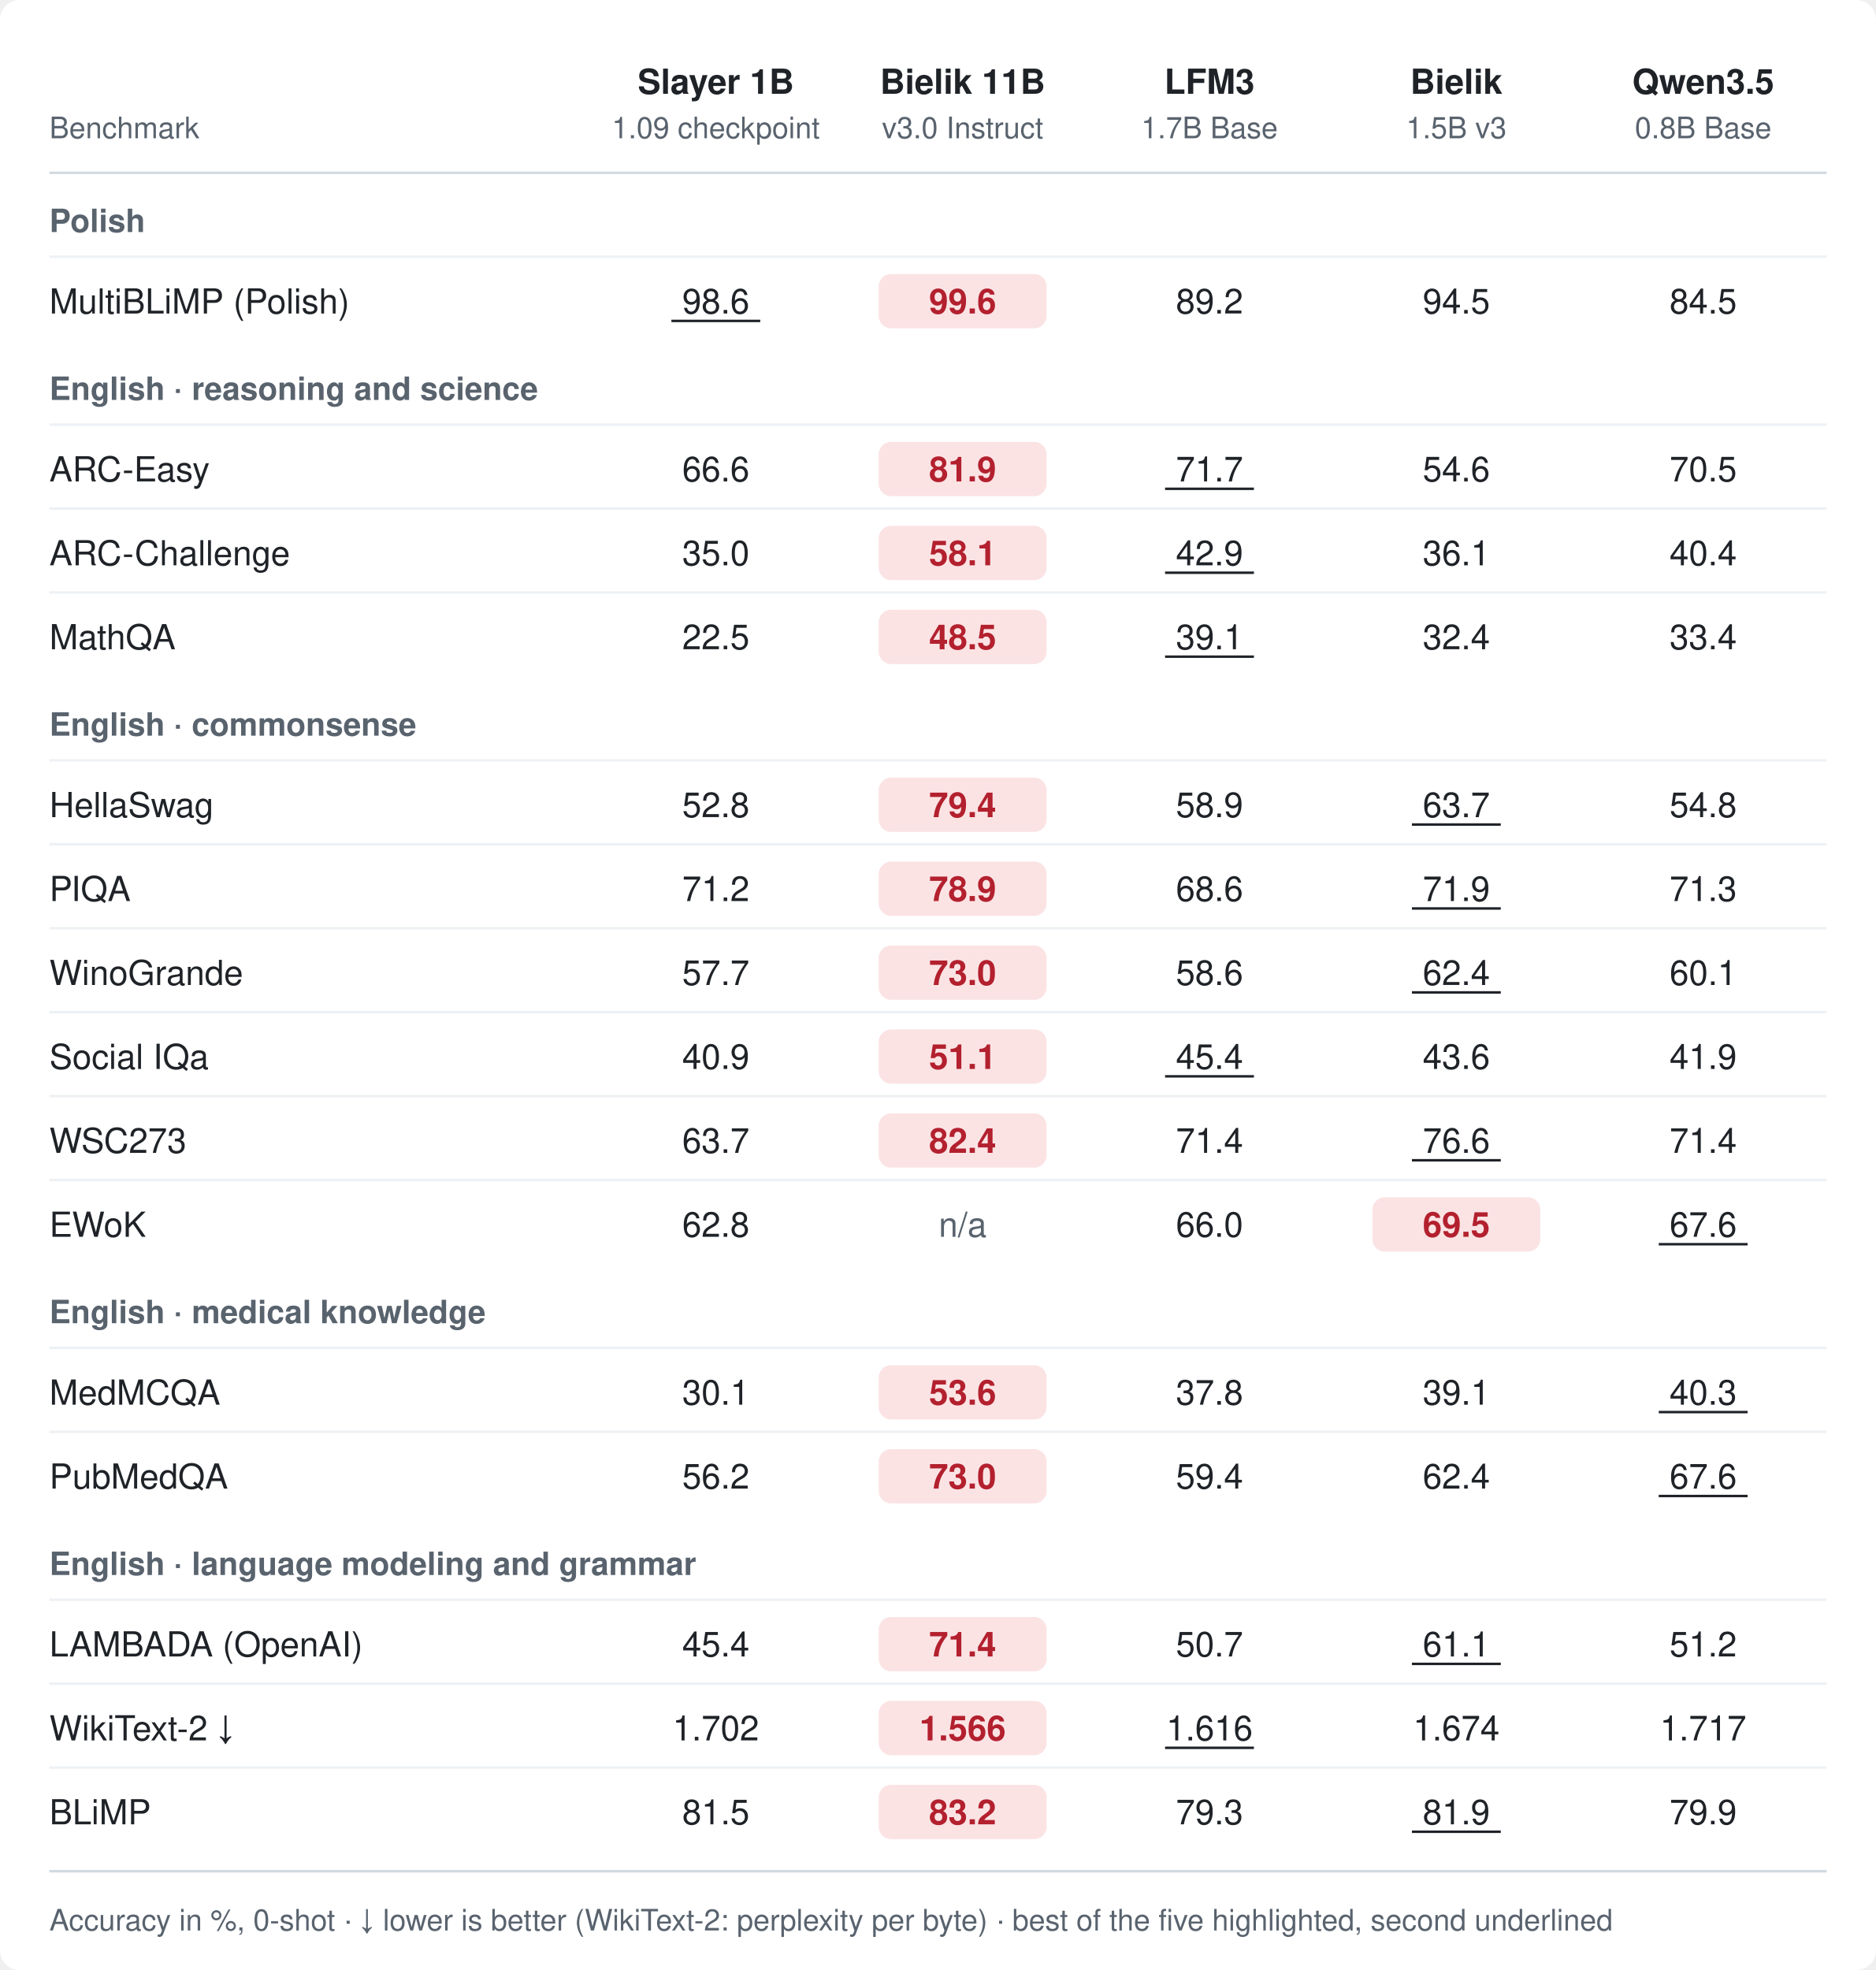
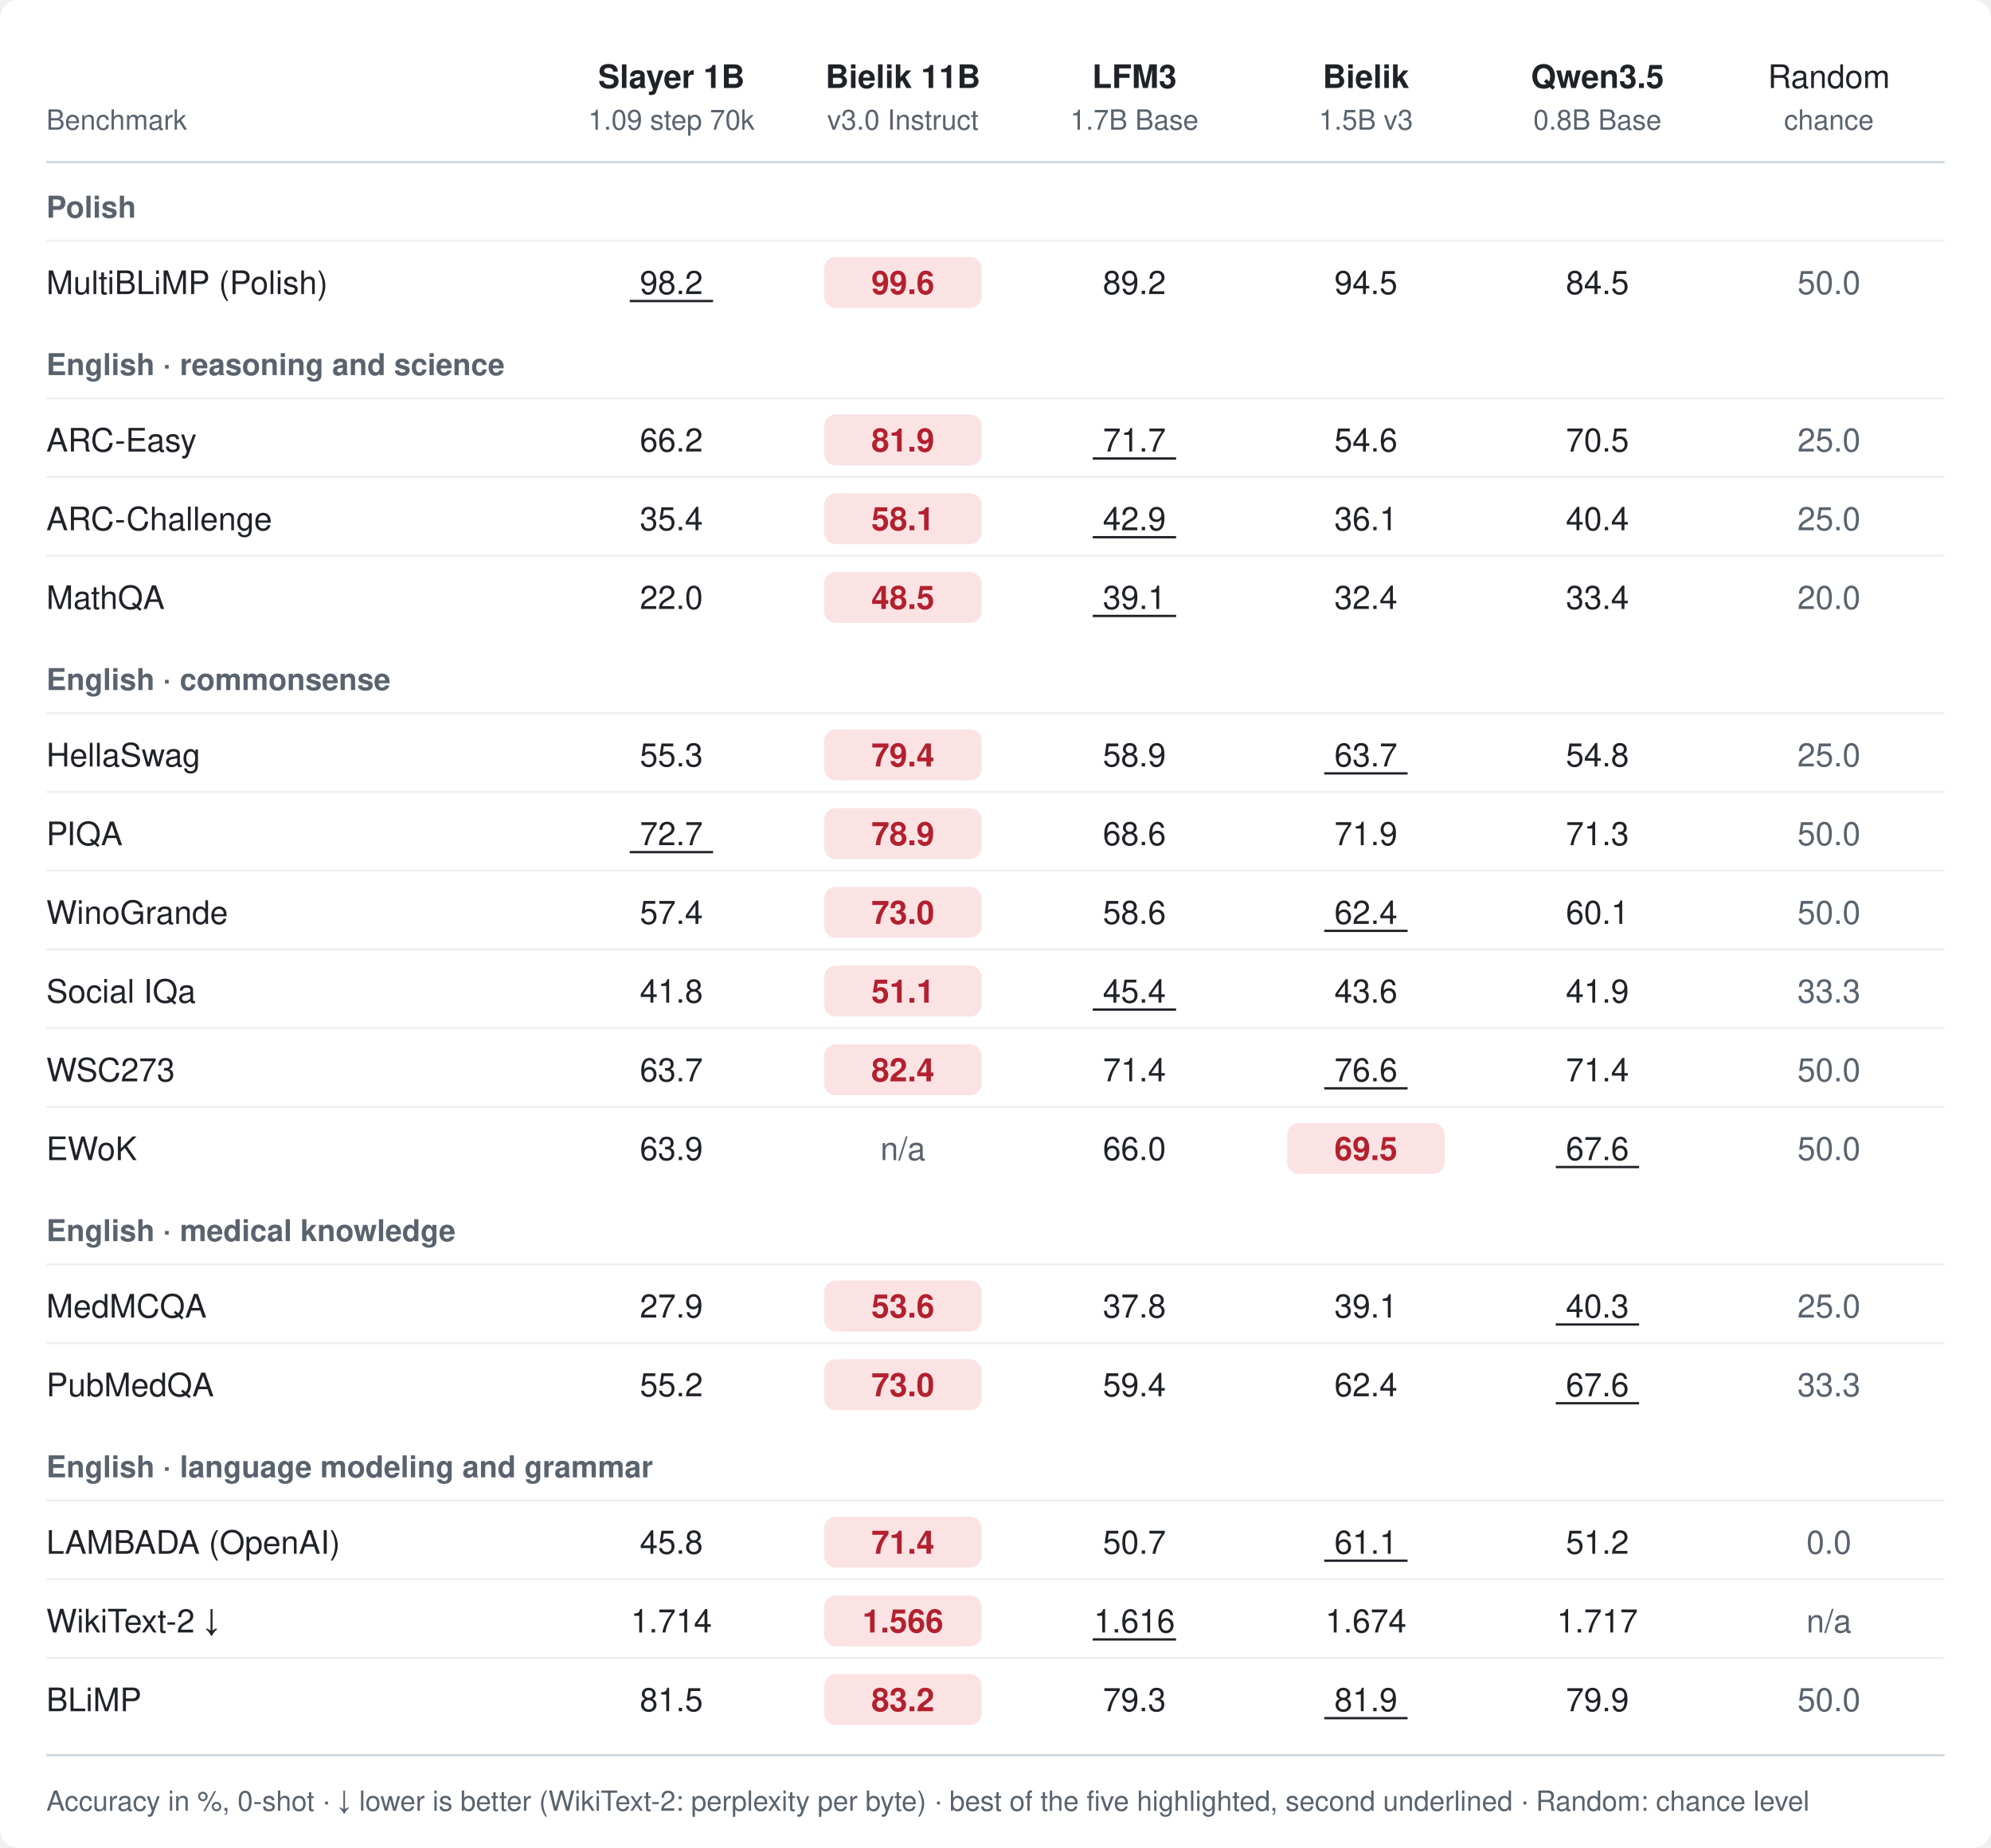
- <svg xmlns="http://www.w3.org/2000/svg" width="760" height="798" viewBox="0 0 760 798" font-family="-apple-system, BlinkMacSystemFont, 'Segoe UI', Helvetica, Arial, sans-serif" font-size="14" fill="#1f2328">
-   <rect width="760" height="798" rx="8" fill="#ffffff" />
+ <svg xmlns="http://www.w3.org/2000/svg" width="860" height="798" viewBox="0 0 860 798" font-family="-apple-system, BlinkMacSystemFont, 'Segoe UI', Helvetica, Arial, sans-serif" font-size="14" fill="#1f2328">
+   <rect width="860" height="798" rx="8" fill="#ffffff" />
  <text x="290.0" y="38" text-anchor="middle" font-weight="600">Slayer 1B</text>
-   <text x="290.0" y="56" text-anchor="middle" font-size="12" fill="#59636e">1.09 checkpoint</text>
+   <text x="290.0" y="56" text-anchor="middle" font-size="12" fill="#59636e">1.09 step 70k</text>
  <text x="390.0" y="38" text-anchor="middle" font-weight="600">Bielik 11B</text>
  <text x="390.0" y="56" text-anchor="middle" font-size="12" fill="#59636e">v3.0 Instruct</text>
  <text x="490.0" y="38" text-anchor="middle" font-weight="600">LFM3</text>
  <text x="490.0" y="56" text-anchor="middle" font-size="12" fill="#59636e">1.7B Base</text>
  <text x="590.0" y="38" text-anchor="middle" font-weight="600">Bielik</text>
  <text x="590.0" y="56" text-anchor="middle" font-size="12" fill="#59636e">1.5B v3</text>
  <text x="690.0" y="38" text-anchor="middle" font-weight="600">Qwen3.5</text>
  <text x="690.0" y="56" text-anchor="middle" font-size="12" fill="#59636e">0.8B Base</text>
+   <text x="790.0" y="38" text-anchor="middle" font-weight="400">Random</text>
+   <text x="790.0" y="56" text-anchor="middle" font-size="12" fill="#59636e">chance</text>
  <text x="20" y="56" font-size="12" fill="#59636e">Benchmark</text>
-   <line x1="20" x2="740" y1="70" y2="70" stroke="#d1d9e0" />
+   <line x1="20" x2="840" y1="70" y2="70" stroke="#d1d9e0" />
  <text x="20" y="94" font-size="13" font-weight="600" fill="#59636e">Polish</text>
-   <line x1="20" x2="740" y1="104" y2="104" stroke="#eef1f4" />
+   <line x1="20" x2="840" y1="104" y2="104" stroke="#eef1f4" />
  <text x="20" y="127">MultiBLiMP (Polish)</text>
  <line x1="272.0" x2="308.0" y1="130" y2="130" stroke="#1f2328" />
-   <text x="290.0" y="127" text-anchor="middle" data-benchmark="multiblimp-pl" data-model="slayer1b-1.09-k40000" data-rank="2">98.6</text>
+   <text x="290.0" y="127" text-anchor="middle" data-benchmark="multiblimp-pl" data-model="slayer1b-1.09-k70000" data-rank="2">98.2</text>
  <rect x="356.0" y="111" width="68" height="22" rx="5" fill="#fbe3e4" />
  <text x="390.0" y="127" text-anchor="middle" font-weight="700" fill="#b3202e" data-benchmark="multiblimp-pl" data-model="bielik-11b-v3-instruct" data-rank="1">99.6</text>
  <text x="490.0" y="127" text-anchor="middle" data-benchmark="multiblimp-pl" data-model="lfm3-1.7b-base" data-rank="4">89.2</text>
  <text x="590.0" y="127" text-anchor="middle" data-benchmark="multiblimp-pl" data-model="bielik-1.5b-v3" data-rank="3">94.5</text>
  <text x="690.0" y="127" text-anchor="middle" data-benchmark="multiblimp-pl" data-model="qwen3.5-0.8b-base" data-rank="5">84.5</text>
+   <text x="790.0" y="127" text-anchor="middle" fill="#59636e" data-chance="multiblimp-pl">50.0</text>
  <text x="20" y="162" font-size="13" font-weight="600" fill="#59636e">English · reasoning and science</text>
-   <line x1="20" x2="740" y1="172" y2="172" stroke="#eef1f4" />
+   <line x1="20" x2="840" y1="172" y2="172" stroke="#eef1f4" />
  <text x="20" y="195">ARC-Easy</text>
-   <text x="290.0" y="195" text-anchor="middle" data-benchmark="arc-easy" data-model="slayer1b-1.09-k40000" data-rank="4">66.6</text>
+   <text x="290.0" y="195" text-anchor="middle" data-benchmark="arc-easy" data-model="slayer1b-1.09-k70000" data-rank="4">66.2</text>
  <rect x="356.0" y="179" width="68" height="22" rx="5" fill="#fbe3e4" />
  <text x="390.0" y="195" text-anchor="middle" font-weight="700" fill="#b3202e" data-benchmark="arc-easy" data-model="bielik-11b-v3-instruct" data-rank="1">81.9</text>
  <line x1="472.0" x2="508.0" y1="198" y2="198" stroke="#1f2328" />
  <text x="490.0" y="195" text-anchor="middle" data-benchmark="arc-easy" data-model="lfm3-1.7b-base" data-rank="2">71.7</text>
  <text x="590.0" y="195" text-anchor="middle" data-benchmark="arc-easy" data-model="bielik-1.5b-v3" data-rank="5">54.6</text>
  <text x="690.0" y="195" text-anchor="middle" data-benchmark="arc-easy" data-model="qwen3.5-0.8b-base" data-rank="3">70.5</text>
-   <line x1="20" x2="740" y1="206" y2="206" stroke="#eef1f4" />
+   <text x="790.0" y="195" text-anchor="middle" fill="#59636e" data-chance="arc-easy">25.0</text>
+   <line x1="20" x2="840" y1="206" y2="206" stroke="#eef1f4" />
  <text x="20" y="229">ARC-Challenge</text>
-   <text x="290.0" y="229" text-anchor="middle" data-benchmark="arc-challenge" data-model="slayer1b-1.09-k40000" data-rank="5">35.0</text>
+   <text x="290.0" y="229" text-anchor="middle" data-benchmark="arc-challenge" data-model="slayer1b-1.09-k70000" data-rank="5">35.4</text>
  <rect x="356.0" y="213" width="68" height="22" rx="5" fill="#fbe3e4" />
  <text x="390.0" y="229" text-anchor="middle" font-weight="700" fill="#b3202e" data-benchmark="arc-challenge" data-model="bielik-11b-v3-instruct" data-rank="1">58.1</text>
  <line x1="472.0" x2="508.0" y1="232" y2="232" stroke="#1f2328" />
  <text x="490.0" y="229" text-anchor="middle" data-benchmark="arc-challenge" data-model="lfm3-1.7b-base" data-rank="2">42.9</text>
  <text x="590.0" y="229" text-anchor="middle" data-benchmark="arc-challenge" data-model="bielik-1.5b-v3" data-rank="4">36.1</text>
  <text x="690.0" y="229" text-anchor="middle" data-benchmark="arc-challenge" data-model="qwen3.5-0.8b-base" data-rank="3">40.4</text>
-   <line x1="20" x2="740" y1="240" y2="240" stroke="#eef1f4" />
+   <text x="790.0" y="229" text-anchor="middle" fill="#59636e" data-chance="arc-challenge">25.0</text>
+   <line x1="20" x2="840" y1="240" y2="240" stroke="#eef1f4" />
  <text x="20" y="263">MathQA</text>
-   <text x="290.0" y="263" text-anchor="middle" data-benchmark="mathqa" data-model="slayer1b-1.09-k40000" data-rank="5">22.5</text>
+   <text x="290.0" y="263" text-anchor="middle" data-benchmark="mathqa" data-model="slayer1b-1.09-k70000" data-rank="5">22.0</text>
  <rect x="356.0" y="247" width="68" height="22" rx="5" fill="#fbe3e4" />
  <text x="390.0" y="263" text-anchor="middle" font-weight="700" fill="#b3202e" data-benchmark="mathqa" data-model="bielik-11b-v3-instruct" data-rank="1">48.5</text>
  <line x1="472.0" x2="508.0" y1="266" y2="266" stroke="#1f2328" />
  <text x="490.0" y="263" text-anchor="middle" data-benchmark="mathqa" data-model="lfm3-1.7b-base" data-rank="2">39.1</text>
  <text x="590.0" y="263" text-anchor="middle" data-benchmark="mathqa" data-model="bielik-1.5b-v3" data-rank="4">32.4</text>
  <text x="690.0" y="263" text-anchor="middle" data-benchmark="mathqa" data-model="qwen3.5-0.8b-base" data-rank="3">33.4</text>
+   <text x="790.0" y="263" text-anchor="middle" fill="#59636e" data-chance="mathqa">20.0</text>
  <text x="20" y="298" font-size="13" font-weight="600" fill="#59636e">English · commonsense</text>
-   <line x1="20" x2="740" y1="308" y2="308" stroke="#eef1f4" />
+   <line x1="20" x2="840" y1="308" y2="308" stroke="#eef1f4" />
  <text x="20" y="331">HellaSwag</text>
-   <text x="290.0" y="331" text-anchor="middle" data-benchmark="hellaswag" data-model="slayer1b-1.09-k40000" data-rank="5">52.8</text>
+   <text x="290.0" y="331" text-anchor="middle" data-benchmark="hellaswag" data-model="slayer1b-1.09-k70000" data-rank="4">55.3</text>
  <rect x="356.0" y="315" width="68" height="22" rx="5" fill="#fbe3e4" />
  <text x="390.0" y="331" text-anchor="middle" font-weight="700" fill="#b3202e" data-benchmark="hellaswag" data-model="bielik-11b-v3-instruct" data-rank="1">79.4</text>
  <text x="490.0" y="331" text-anchor="middle" data-benchmark="hellaswag" data-model="lfm3-1.7b-base" data-rank="3">58.9</text>
  <line x1="572.0" x2="608.0" y1="334" y2="334" stroke="#1f2328" />
  <text x="590.0" y="331" text-anchor="middle" data-benchmark="hellaswag" data-model="bielik-1.5b-v3" data-rank="2">63.7</text>
-   <text x="690.0" y="331" text-anchor="middle" data-benchmark="hellaswag" data-model="qwen3.5-0.8b-base" data-rank="4">54.8</text>
-   <line x1="20" x2="740" y1="342" y2="342" stroke="#eef1f4" />
+   <text x="690.0" y="331" text-anchor="middle" data-benchmark="hellaswag" data-model="qwen3.5-0.8b-base" data-rank="5">54.8</text>
+   <text x="790.0" y="331" text-anchor="middle" fill="#59636e" data-chance="hellaswag">25.0</text>
+   <line x1="20" x2="840" y1="342" y2="342" stroke="#eef1f4" />
  <text x="20" y="365">PIQA</text>
-   <text x="290.0" y="365" text-anchor="middle" data-benchmark="piqa" data-model="slayer1b-1.09-k40000" data-rank="4">71.2</text>
+   <line x1="272.0" x2="308.0" y1="368" y2="368" stroke="#1f2328" />
+   <text x="290.0" y="365" text-anchor="middle" data-benchmark="piqa" data-model="slayer1b-1.09-k70000" data-rank="2">72.7</text>
  <rect x="356.0" y="349" width="68" height="22" rx="5" fill="#fbe3e4" />
  <text x="390.0" y="365" text-anchor="middle" font-weight="700" fill="#b3202e" data-benchmark="piqa" data-model="bielik-11b-v3-instruct" data-rank="1">78.9</text>
  <text x="490.0" y="365" text-anchor="middle" data-benchmark="piqa" data-model="lfm3-1.7b-base" data-rank="5">68.6</text>
-   <line x1="572.0" x2="608.0" y1="368" y2="368" stroke="#1f2328" />
-   <text x="590.0" y="365" text-anchor="middle" data-benchmark="piqa" data-model="bielik-1.5b-v3" data-rank="2">71.9</text>
-   <text x="690.0" y="365" text-anchor="middle" data-benchmark="piqa" data-model="qwen3.5-0.8b-base" data-rank="3">71.3</text>
-   <line x1="20" x2="740" y1="376" y2="376" stroke="#eef1f4" />
+   <text x="590.0" y="365" text-anchor="middle" data-benchmark="piqa" data-model="bielik-1.5b-v3" data-rank="3">71.9</text>
+   <text x="690.0" y="365" text-anchor="middle" data-benchmark="piqa" data-model="qwen3.5-0.8b-base" data-rank="4">71.3</text>
+   <text x="790.0" y="365" text-anchor="middle" fill="#59636e" data-chance="piqa">50.0</text>
+   <line x1="20" x2="840" y1="376" y2="376" stroke="#eef1f4" />
  <text x="20" y="399">WinoGrande</text>
-   <text x="290.0" y="399" text-anchor="middle" data-benchmark="winogrande" data-model="slayer1b-1.09-k40000" data-rank="5">57.7</text>
+   <text x="290.0" y="399" text-anchor="middle" data-benchmark="winogrande" data-model="slayer1b-1.09-k70000" data-rank="5">57.4</text>
  <rect x="356.0" y="383" width="68" height="22" rx="5" fill="#fbe3e4" />
  <text x="390.0" y="399" text-anchor="middle" font-weight="700" fill="#b3202e" data-benchmark="winogrande" data-model="bielik-11b-v3-instruct" data-rank="1">73.0</text>
  <text x="490.0" y="399" text-anchor="middle" data-benchmark="winogrande" data-model="lfm3-1.7b-base" data-rank="4">58.6</text>
  <line x1="572.0" x2="608.0" y1="402" y2="402" stroke="#1f2328" />
  <text x="590.0" y="399" text-anchor="middle" data-benchmark="winogrande" data-model="bielik-1.5b-v3" data-rank="2">62.4</text>
  <text x="690.0" y="399" text-anchor="middle" data-benchmark="winogrande" data-model="qwen3.5-0.8b-base" data-rank="3">60.1</text>
-   <line x1="20" x2="740" y1="410" y2="410" stroke="#eef1f4" />
+   <text x="790.0" y="399" text-anchor="middle" fill="#59636e" data-chance="winogrande">50.0</text>
+   <line x1="20" x2="840" y1="410" y2="410" stroke="#eef1f4" />
  <text x="20" y="433">Social IQa</text>
-   <text x="290.0" y="433" text-anchor="middle" data-benchmark="social-iqa" data-model="slayer1b-1.09-k40000" data-rank="5">40.9</text>
+   <text x="290.0" y="433" text-anchor="middle" data-benchmark="social-iqa" data-model="slayer1b-1.09-k70000" data-rank="5">41.8</text>
  <rect x="356.0" y="417" width="68" height="22" rx="5" fill="#fbe3e4" />
  <text x="390.0" y="433" text-anchor="middle" font-weight="700" fill="#b3202e" data-benchmark="social-iqa" data-model="bielik-11b-v3-instruct" data-rank="1">51.1</text>
  <line x1="472.0" x2="508.0" y1="436" y2="436" stroke="#1f2328" />
  <text x="490.0" y="433" text-anchor="middle" data-benchmark="social-iqa" data-model="lfm3-1.7b-base" data-rank="2">45.4</text>
  <text x="590.0" y="433" text-anchor="middle" data-benchmark="social-iqa" data-model="bielik-1.5b-v3" data-rank="3">43.6</text>
  <text x="690.0" y="433" text-anchor="middle" data-benchmark="social-iqa" data-model="qwen3.5-0.8b-base" data-rank="4">41.9</text>
-   <line x1="20" x2="740" y1="444" y2="444" stroke="#eef1f4" />
+   <text x="790.0" y="433" text-anchor="middle" fill="#59636e" data-chance="social-iqa">33.3</text>
+   <line x1="20" x2="840" y1="444" y2="444" stroke="#eef1f4" />
  <text x="20" y="467">WSC273</text>
-   <text x="290.0" y="467" text-anchor="middle" data-benchmark="wsc273" data-model="slayer1b-1.09-k40000" data-rank="4">63.7</text>
+   <text x="290.0" y="467" text-anchor="middle" data-benchmark="wsc273" data-model="slayer1b-1.09-k70000" data-rank="4">63.7</text>
  <rect x="356.0" y="451" width="68" height="22" rx="5" fill="#fbe3e4" />
  <text x="390.0" y="467" text-anchor="middle" font-weight="700" fill="#b3202e" data-benchmark="wsc273" data-model="bielik-11b-v3-instruct" data-rank="1">82.4</text>
  <text x="490.0" y="467" text-anchor="middle" data-benchmark="wsc273" data-model="lfm3-1.7b-base" data-rank="3">71.4</text>
  <line x1="572.0" x2="608.0" y1="470" y2="470" stroke="#1f2328" />
  <text x="590.0" y="467" text-anchor="middle" data-benchmark="wsc273" data-model="bielik-1.5b-v3" data-rank="2">76.6</text>
  <text x="690.0" y="467" text-anchor="middle" data-benchmark="wsc273" data-model="qwen3.5-0.8b-base" data-rank="3">71.4</text>
-   <line x1="20" x2="740" y1="478" y2="478" stroke="#eef1f4" />
+   <text x="790.0" y="467" text-anchor="middle" fill="#59636e" data-chance="wsc273">50.0</text>
+   <line x1="20" x2="840" y1="478" y2="478" stroke="#eef1f4" />
  <text x="20" y="501">EWoK</text>
-   <text x="290.0" y="501" text-anchor="middle" data-benchmark="ewok" data-model="slayer1b-1.09-k40000" data-rank="4">62.8</text>
+   <text x="290.0" y="501" text-anchor="middle" data-benchmark="ewok" data-model="slayer1b-1.09-k70000" data-rank="4">63.9</text>
  <text x="390.0" y="501" text-anchor="middle" fill="#59636e" data-benchmark="ewok" data-model="bielik-11b-v3-instruct" data-rank="0">n/a</text>
  <text x="490.0" y="501" text-anchor="middle" data-benchmark="ewok" data-model="lfm3-1.7b-base" data-rank="3">66.0</text>
  <rect x="556.0" y="485" width="68" height="22" rx="5" fill="#fbe3e4" />
  <text x="590.0" y="501" text-anchor="middle" font-weight="700" fill="#b3202e" data-benchmark="ewok" data-model="bielik-1.5b-v3" data-rank="1">69.5</text>
  <line x1="672.0" x2="708.0" y1="504" y2="504" stroke="#1f2328" />
  <text x="690.0" y="501" text-anchor="middle" data-benchmark="ewok" data-model="qwen3.5-0.8b-base" data-rank="2">67.6</text>
+   <text x="790.0" y="501" text-anchor="middle" fill="#59636e" data-chance="ewok">50.0</text>
  <text x="20" y="536" font-size="13" font-weight="600" fill="#59636e">English · medical knowledge</text>
-   <line x1="20" x2="740" y1="546" y2="546" stroke="#eef1f4" />
+   <line x1="20" x2="840" y1="546" y2="546" stroke="#eef1f4" />
  <text x="20" y="569">MedMCQA</text>
-   <text x="290.0" y="569" text-anchor="middle" data-benchmark="medmcqa" data-model="slayer1b-1.09-k40000" data-rank="5">30.1</text>
+   <text x="290.0" y="569" text-anchor="middle" data-benchmark="medmcqa" data-model="slayer1b-1.09-k70000" data-rank="5">27.9</text>
  <rect x="356.0" y="553" width="68" height="22" rx="5" fill="#fbe3e4" />
  <text x="390.0" y="569" text-anchor="middle" font-weight="700" fill="#b3202e" data-benchmark="medmcqa" data-model="bielik-11b-v3-instruct" data-rank="1">53.6</text>
  <text x="490.0" y="569" text-anchor="middle" data-benchmark="medmcqa" data-model="lfm3-1.7b-base" data-rank="4">37.8</text>
  <text x="590.0" y="569" text-anchor="middle" data-benchmark="medmcqa" data-model="bielik-1.5b-v3" data-rank="3">39.1</text>
  <line x1="672.0" x2="708.0" y1="572" y2="572" stroke="#1f2328" />
  <text x="690.0" y="569" text-anchor="middle" data-benchmark="medmcqa" data-model="qwen3.5-0.8b-base" data-rank="2">40.3</text>
-   <line x1="20" x2="740" y1="580" y2="580" stroke="#eef1f4" />
+   <text x="790.0" y="569" text-anchor="middle" fill="#59636e" data-chance="medmcqa">25.0</text>
+   <line x1="20" x2="840" y1="580" y2="580" stroke="#eef1f4" />
  <text x="20" y="603">PubMedQA</text>
-   <text x="290.0" y="603" text-anchor="middle" data-benchmark="pubmedqa" data-model="slayer1b-1.09-k40000" data-rank="5">56.2</text>
+   <text x="290.0" y="603" text-anchor="middle" data-benchmark="pubmedqa" data-model="slayer1b-1.09-k70000" data-rank="5">55.2</text>
  <rect x="356.0" y="587" width="68" height="22" rx="5" fill="#fbe3e4" />
  <text x="390.0" y="603" text-anchor="middle" font-weight="700" fill="#b3202e" data-benchmark="pubmedqa" data-model="bielik-11b-v3-instruct" data-rank="1">73.0</text>
  <text x="490.0" y="603" text-anchor="middle" data-benchmark="pubmedqa" data-model="lfm3-1.7b-base" data-rank="4">59.4</text>
  <text x="590.0" y="603" text-anchor="middle" data-benchmark="pubmedqa" data-model="bielik-1.5b-v3" data-rank="3">62.4</text>
  <line x1="672.0" x2="708.0" y1="606" y2="606" stroke="#1f2328" />
  <text x="690.0" y="603" text-anchor="middle" data-benchmark="pubmedqa" data-model="qwen3.5-0.8b-base" data-rank="2">67.6</text>
+   <text x="790.0" y="603" text-anchor="middle" fill="#59636e" data-chance="pubmedqa">33.3</text>
  <text x="20" y="638" font-size="13" font-weight="600" fill="#59636e">English · language modeling and grammar</text>
-   <line x1="20" x2="740" y1="648" y2="648" stroke="#eef1f4" />
+   <line x1="20" x2="840" y1="648" y2="648" stroke="#eef1f4" />
  <text x="20" y="671">LAMBADA (OpenAI)</text>
-   <text x="290.0" y="671" text-anchor="middle" data-benchmark="lambada" data-model="slayer1b-1.09-k40000" data-rank="5">45.4</text>
+   <text x="290.0" y="671" text-anchor="middle" data-benchmark="lambada" data-model="slayer1b-1.09-k70000" data-rank="5">45.8</text>
  <rect x="356.0" y="655" width="68" height="22" rx="5" fill="#fbe3e4" />
  <text x="390.0" y="671" text-anchor="middle" font-weight="700" fill="#b3202e" data-benchmark="lambada" data-model="bielik-11b-v3-instruct" data-rank="1">71.4</text>
  <text x="490.0" y="671" text-anchor="middle" data-benchmark="lambada" data-model="lfm3-1.7b-base" data-rank="4">50.7</text>
  <line x1="572.0" x2="608.0" y1="674" y2="674" stroke="#1f2328" />
  <text x="590.0" y="671" text-anchor="middle" data-benchmark="lambada" data-model="bielik-1.5b-v3" data-rank="2">61.1</text>
  <text x="690.0" y="671" text-anchor="middle" data-benchmark="lambada" data-model="qwen3.5-0.8b-base" data-rank="3">51.2</text>
-   <line x1="20" x2="740" y1="682" y2="682" stroke="#eef1f4" />
+   <text x="790.0" y="671" text-anchor="middle" fill="#59636e" data-chance="lambada">0.0</text>
+   <line x1="20" x2="840" y1="682" y2="682" stroke="#eef1f4" />
  <text x="20" y="705">WikiText-2 ↓</text>
-   <text x="290.0" y="705" text-anchor="middle" data-benchmark="wikitext-2" data-model="slayer1b-1.09-k40000" data-rank="4">1.702</text>
+   <text x="290.0" y="705" text-anchor="middle" data-benchmark="wikitext-2" data-model="slayer1b-1.09-k70000" data-rank="4">1.714</text>
  <rect x="356.0" y="689" width="68" height="22" rx="5" fill="#fbe3e4" />
  <text x="390.0" y="705" text-anchor="middle" font-weight="700" fill="#b3202e" data-benchmark="wikitext-2" data-model="bielik-11b-v3-instruct" data-rank="1">1.566</text>
  <line x1="472.0" x2="508.0" y1="708" y2="708" stroke="#1f2328" />
  <text x="490.0" y="705" text-anchor="middle" data-benchmark="wikitext-2" data-model="lfm3-1.7b-base" data-rank="2">1.616</text>
  <text x="590.0" y="705" text-anchor="middle" data-benchmark="wikitext-2" data-model="bielik-1.5b-v3" data-rank="3">1.674</text>
  <text x="690.0" y="705" text-anchor="middle" data-benchmark="wikitext-2" data-model="qwen3.5-0.8b-base" data-rank="5">1.717</text>
-   <line x1="20" x2="740" y1="716" y2="716" stroke="#eef1f4" />
+   <text x="790.0" y="705" text-anchor="middle" fill="#59636e" data-chance="wikitext-2">n/a</text>
+   <line x1="20" x2="840" y1="716" y2="716" stroke="#eef1f4" />
  <text x="20" y="739">BLiMP</text>
-   <text x="290.0" y="739" text-anchor="middle" data-benchmark="blimp" data-model="slayer1b-1.09-k40000" data-rank="3">81.5</text>
+   <text x="290.0" y="739" text-anchor="middle" data-benchmark="blimp" data-model="slayer1b-1.09-k70000" data-rank="3">81.5</text>
  <rect x="356.0" y="723" width="68" height="22" rx="5" fill="#fbe3e4" />
  <text x="390.0" y="739" text-anchor="middle" font-weight="700" fill="#b3202e" data-benchmark="blimp" data-model="bielik-11b-v3-instruct" data-rank="1">83.2</text>
  <text x="490.0" y="739" text-anchor="middle" data-benchmark="blimp" data-model="lfm3-1.7b-base" data-rank="5">79.3</text>
  <line x1="572.0" x2="608.0" y1="742" y2="742" stroke="#1f2328" />
  <text x="590.0" y="739" text-anchor="middle" data-benchmark="blimp" data-model="bielik-1.5b-v3" data-rank="2">81.9</text>
  <text x="690.0" y="739" text-anchor="middle" data-benchmark="blimp" data-model="qwen3.5-0.8b-base" data-rank="4">79.9</text>
-   <line x1="20" x2="740" y1="758" y2="758" stroke="#d1d9e0" />
-   <text x="20" y="782" font-size="12" fill="#59636e">Accuracy in %, 0-shot · ↓ lower is better (WikiText-2: perplexity per byte) · best of the five highlighted, second underlined</text>
+   <text x="790.0" y="739" text-anchor="middle" fill="#59636e" data-chance="blimp">50.0</text>
+   <line x1="20" x2="840" y1="758" y2="758" stroke="#d1d9e0" />
+   <text x="20" y="782" font-size="12" fill="#59636e">Accuracy in %, 0-shot · ↓ lower is better (WikiText-2: perplexity per byte) · best of the five highlighted, second underlined · Random: chance level</text>
</svg>
